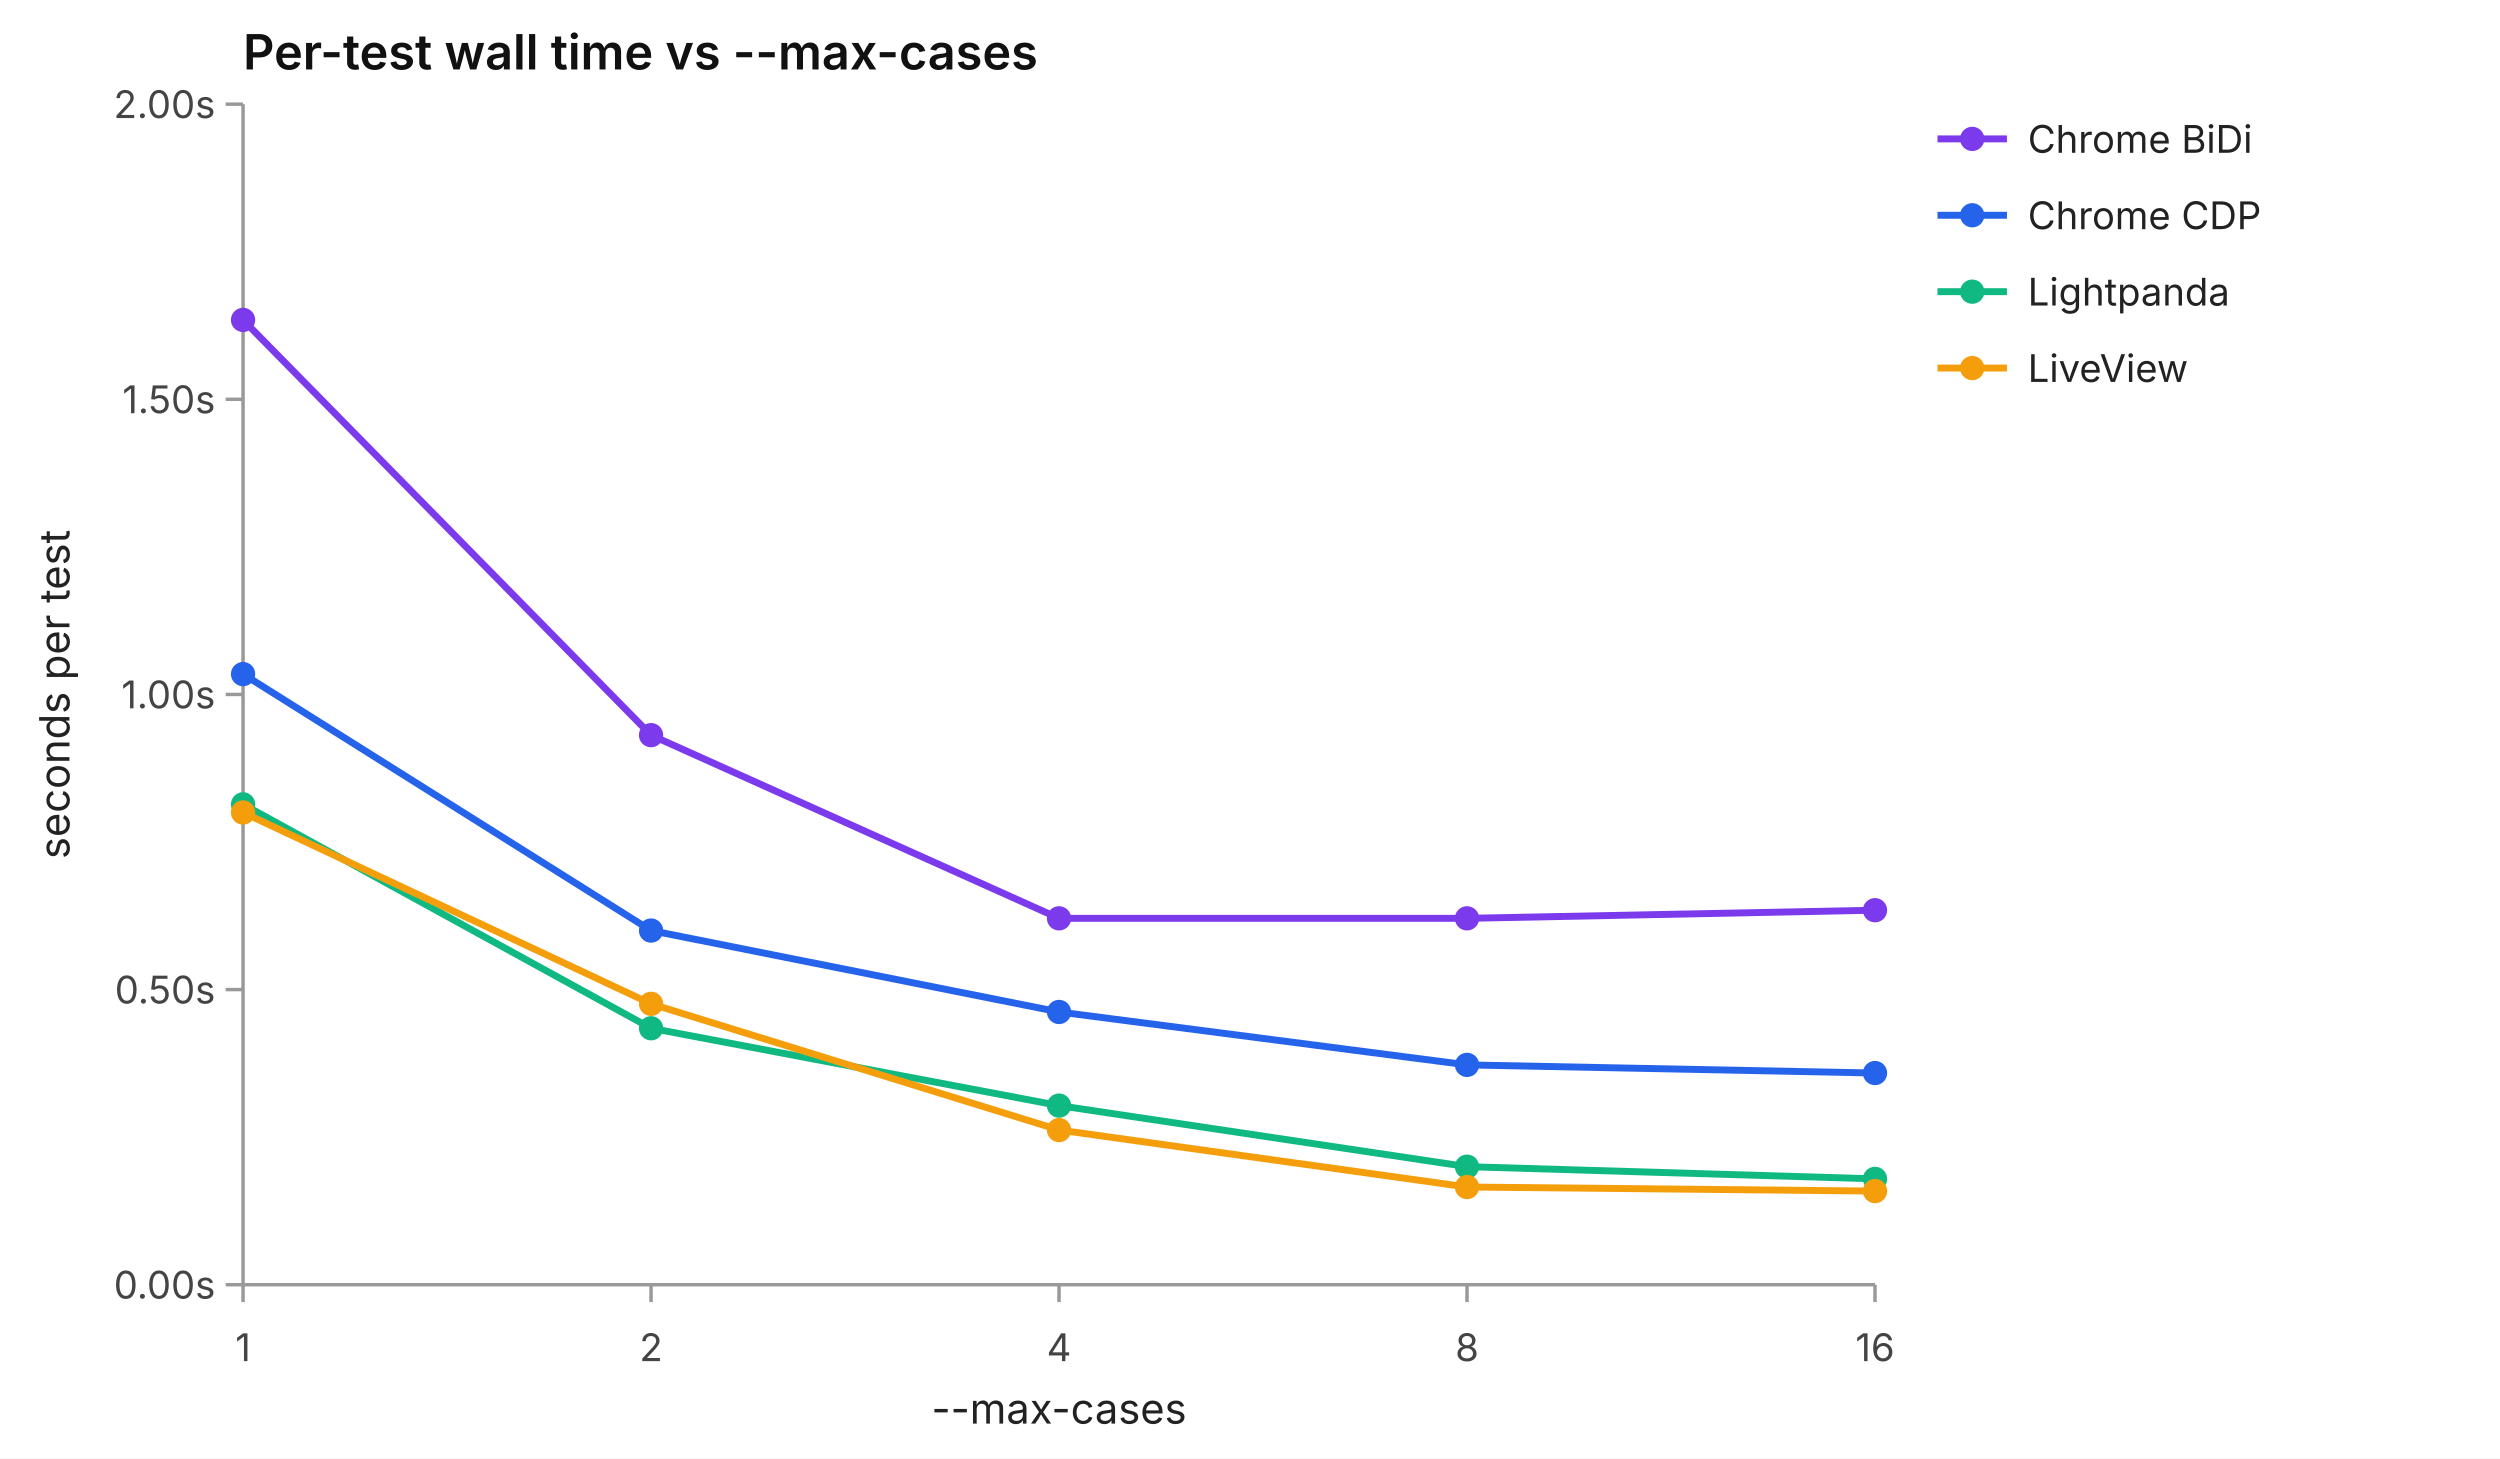
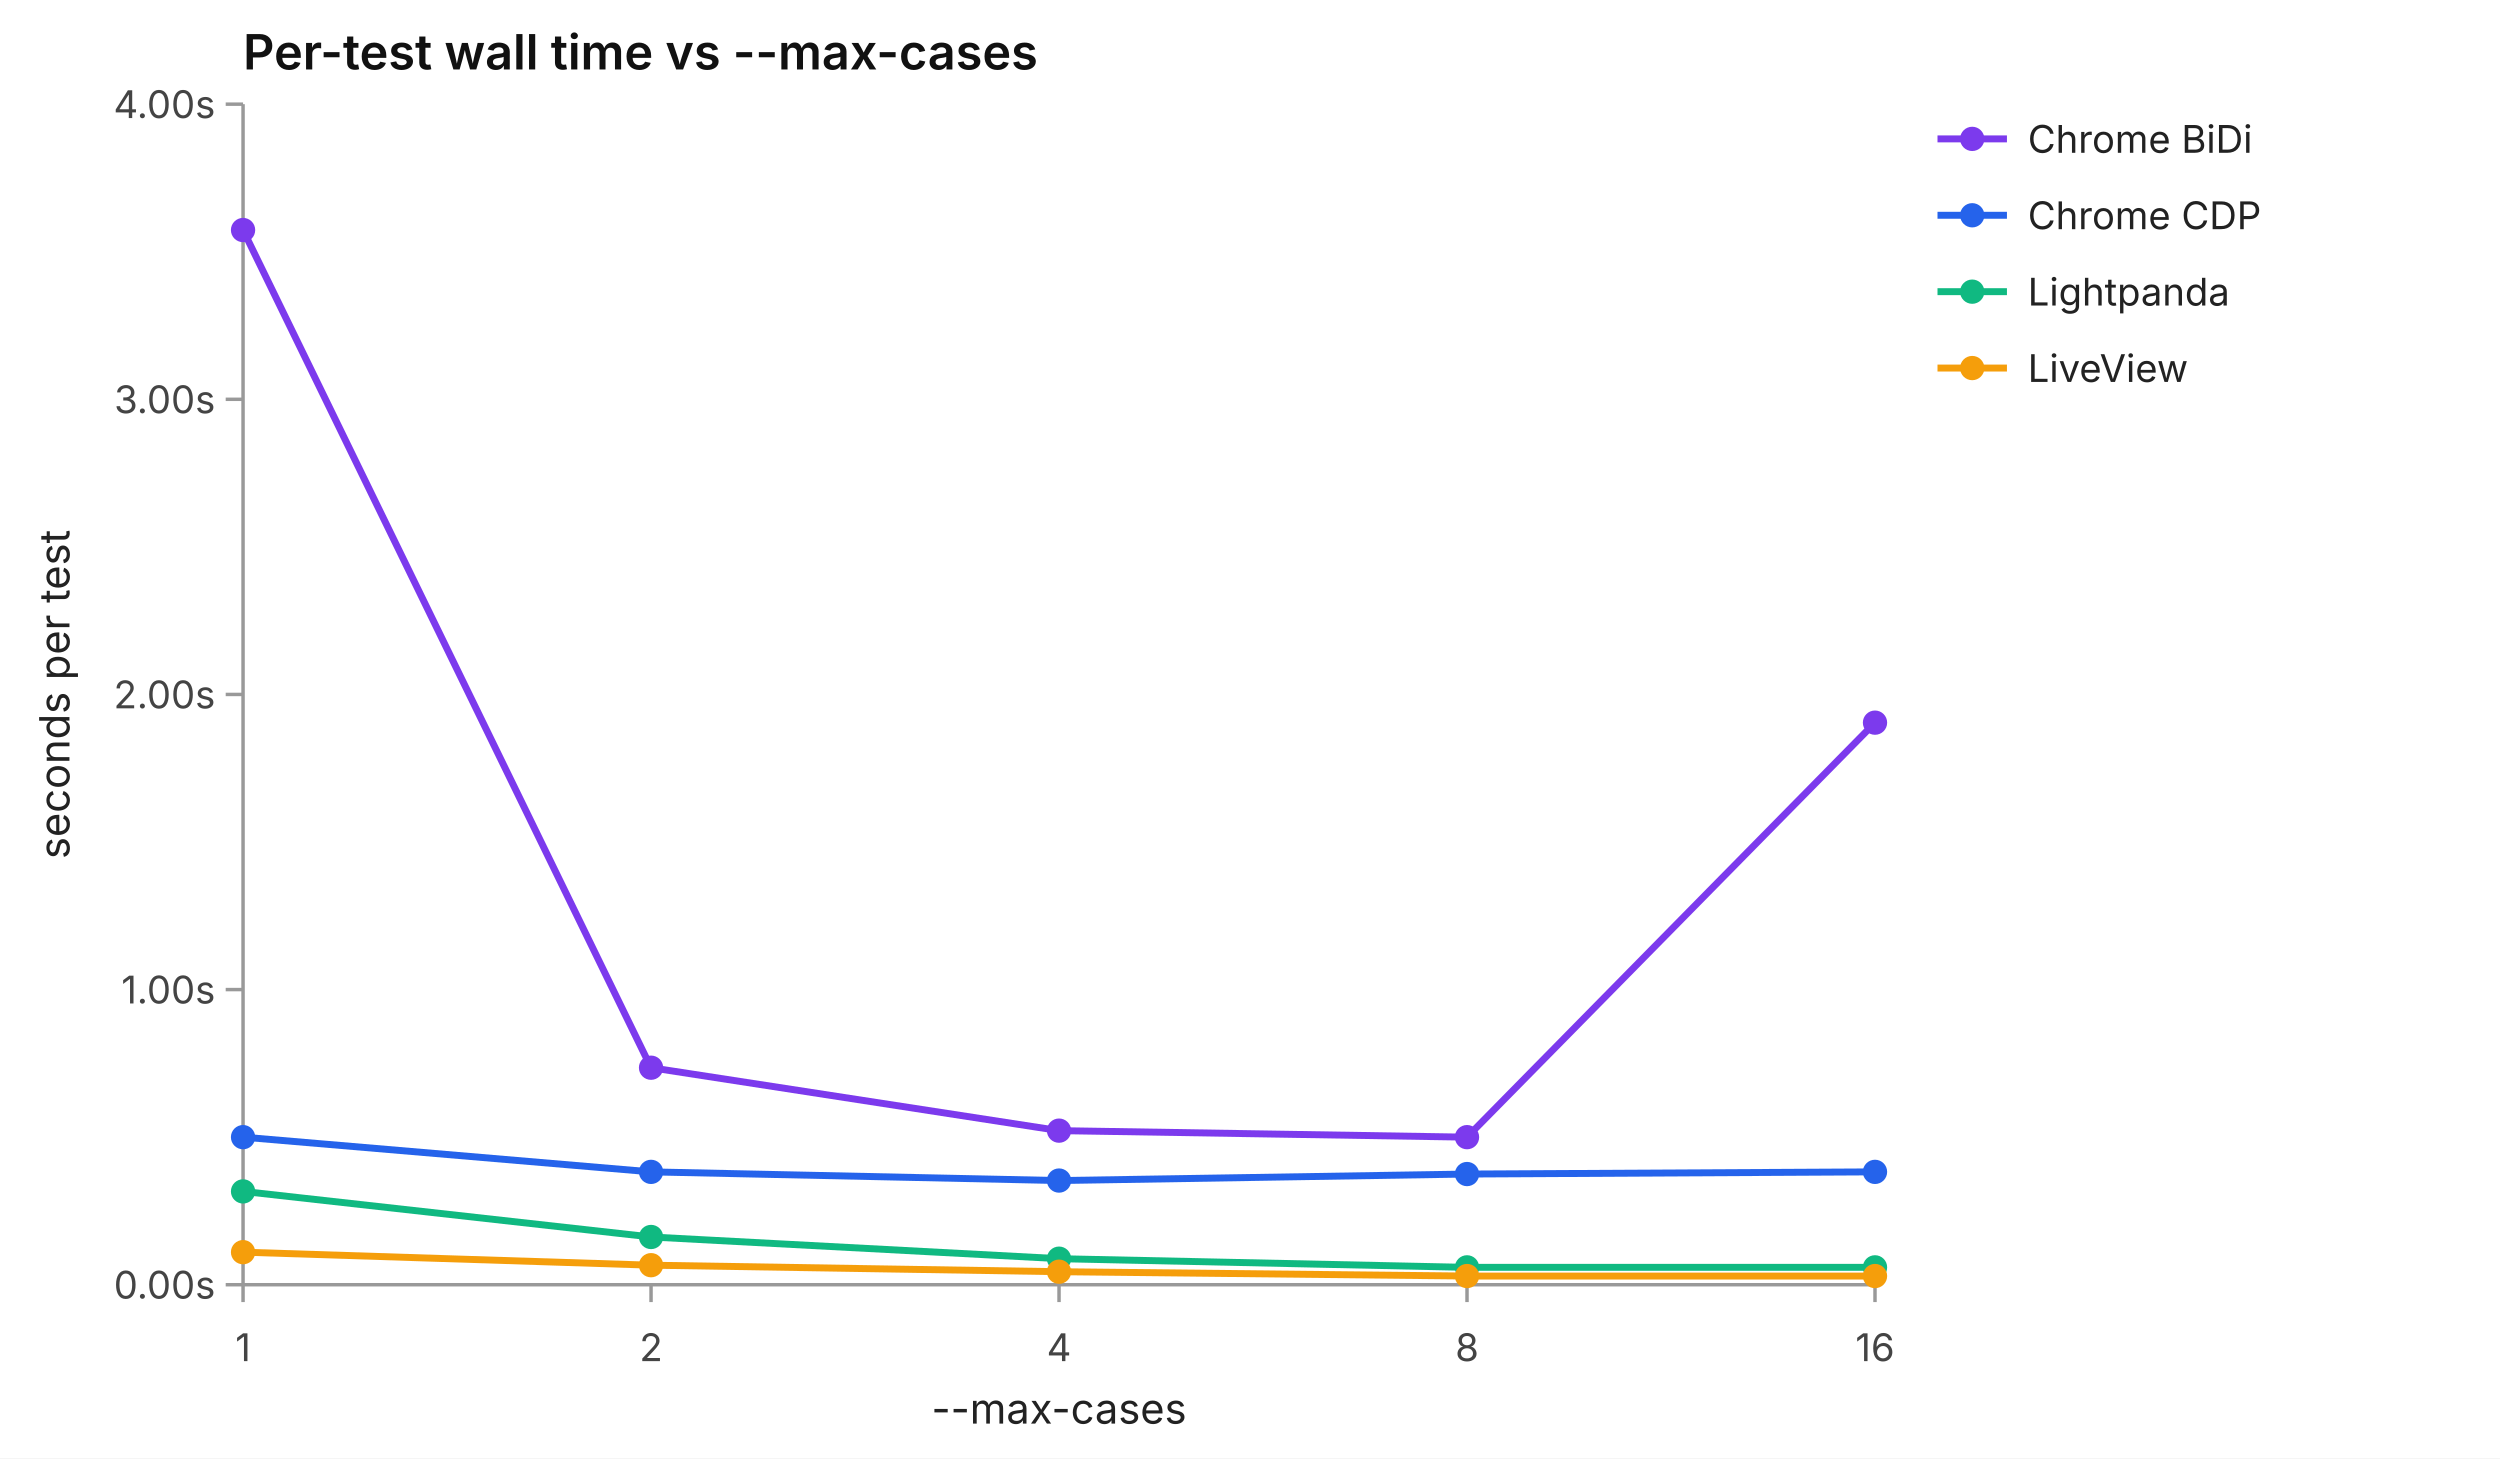
<svg xmlns="http://www.w3.org/2000/svg" viewBox="0 0 720 420" width="720" height="420" font-family="-apple-system, system-ui, sans-serif">
  <rect width="720" height="420" fill="white" />
  <text x="70" y="20" font-size="14" font-weight="600" fill="#111">Per-test wall time vs --max-cases</text>
  <line x1="70" y1="30" x2="70" y2="370" stroke="#999" stroke-width="1" />
  <line x1="70" y1="370" x2="540" y2="370" stroke="#999" stroke-width="1" />
  <line x1="70.0" y1="370" x2="70.0" y2="375" stroke="#999" />
  <text x="70.0" y="392" text-anchor="middle" font-size="11" fill="#444">1</text>
  <line x1="187.5" y1="370" x2="187.5" y2="375" stroke="#999" />
  <text x="187.5" y="392" text-anchor="middle" font-size="11" fill="#444">2</text>
  <line x1="305.0" y1="370" x2="305.0" y2="375" stroke="#999" />
  <text x="305.0" y="392" text-anchor="middle" font-size="11" fill="#444">4</text>
  <line x1="422.5" y1="370" x2="422.5" y2="375" stroke="#999" />
  <text x="422.5" y="392" text-anchor="middle" font-size="11" fill="#444">8</text>
  <line x1="540.0" y1="370" x2="540.0" y2="375" stroke="#999" />
  <text x="540.0" y="392" text-anchor="middle" font-size="11" fill="#444">16</text>
  <text x="305.0" y="410" text-anchor="middle" font-size="12" fill="#222">--max-cases</text>
  <line x1="65" y1="370.0" x2="70" y2="370.0" stroke="#999" />
  <text x="62" y="374.0" text-anchor="end" font-size="11" fill="#444">0.00s</text>
  <line x1="65" y1="285.0" x2="70" y2="285.0" stroke="#999" />
-   <text x="62" y="289.0" text-anchor="end" font-size="11" fill="#444">0.50s</text>
+   <text x="62" y="289.0" text-anchor="end" font-size="11" fill="#444">1.00s</text>
  <line x1="65" y1="200.0" x2="70" y2="200.0" stroke="#999" />
-   <text x="62" y="204.0" text-anchor="end" font-size="11" fill="#444">1.00s</text>
+   <text x="62" y="204.0" text-anchor="end" font-size="11" fill="#444">2.00s</text>
  <line x1="65" y1="115.0" x2="70" y2="115.0" stroke="#999" />
-   <text x="62" y="119.0" text-anchor="end" font-size="11" fill="#444">1.50s</text>
+   <text x="62" y="119.0" text-anchor="end" font-size="11" fill="#444">3.00s</text>
  <line x1="65" y1="30.0" x2="70" y2="30.0" stroke="#999" />
-   <text x="62" y="34.0" text-anchor="end" font-size="11" fill="#444">2.00s</text>
+   <text x="62" y="34.0" text-anchor="end" font-size="11" fill="#444">4.00s</text>
  <text x="20" y="200.0" text-anchor="middle" font-size="12" fill="#222" transform="rotate(-90 20 200.0)">seconds per test</text>
-   <path d="M70.0,92.138 L187.5,211.724 L305.0,264.483 L422.5,264.483 L540.0,262.138" stroke="#7c3aed" stroke-width="2" fill="none" />
-   <circle cx="70.0" cy="92.138" r="3.5" fill="#7c3aed" />
-   <circle cx="187.5" cy="211.724" r="3.5" fill="#7c3aed" />
-   <circle cx="305.0" cy="264.483" r="3.5" fill="#7c3aed" />
-   <circle cx="422.5" cy="264.483" r="3.5" fill="#7c3aed" />
-   <circle cx="540.0" cy="262.138" r="3.5" fill="#7c3aed" />
-   <path d="M70.0,194.138 L187.5,268.0 L305.0,291.448 L422.5,306.69 L540.0,309.034" stroke="#2563eb" stroke-width="2" fill="none" />
-   <circle cx="70.0" cy="194.138" r="3.5" fill="#2563eb" />
-   <circle cx="187.5" cy="268.0" r="3.5" fill="#2563eb" />
-   <circle cx="305.0" cy="291.448" r="3.5" fill="#2563eb" />
-   <circle cx="422.5" cy="306.69" r="3.5" fill="#2563eb" />
-   <circle cx="540.0" cy="309.034" r="3.5" fill="#2563eb" />
-   <path d="M70.0,231.655 L187.5,296.138 L305.0,318.414 L422.5,336.0 L540.0,339.517" stroke="#10b981" stroke-width="2" fill="none" />
-   <circle cx="70.0" cy="231.655" r="3.5" fill="#10b981" />
-   <circle cx="187.5" cy="296.138" r="3.5" fill="#10b981" />
-   <circle cx="305.0" cy="318.414" r="3.5" fill="#10b981" />
-   <circle cx="422.5" cy="336.0" r="3.5" fill="#10b981" />
-   <circle cx="540.0" cy="339.517" r="3.5" fill="#10b981" />
-   <path d="M70.0,234.0 L187.5,289.103 L305.0,325.448 L422.5,341.862 L540.0,343.034" stroke="#f59e0b" stroke-width="2" fill="none" />
-   <circle cx="70.0" cy="234.0" r="3.5" fill="#f59e0b" />
-   <circle cx="187.5" cy="289.103" r="3.5" fill="#f59e0b" />
-   <circle cx="305.0" cy="325.448" r="3.5" fill="#f59e0b" />
-   <circle cx="422.5" cy="341.862" r="3.5" fill="#f59e0b" />
-   <circle cx="540.0" cy="343.034" r="3.5" fill="#f59e0b" />
+   <path d="M70.0,66.25 L187.5,307.5 L305.0,325.625 L422.5,327.5 L540.0,208.125" stroke="#7c3aed" stroke-width="2" fill="none" />
+   <circle cx="70.0" cy="66.25" r="3.5" fill="#7c3aed" />
+   <circle cx="187.5" cy="307.5" r="3.5" fill="#7c3aed" />
+   <circle cx="305.0" cy="325.625" r="3.5" fill="#7c3aed" />
+   <circle cx="422.5" cy="327.5" r="3.5" fill="#7c3aed" />
+   <circle cx="540.0" cy="208.125" r="3.5" fill="#7c3aed" />
+   <path d="M70.0,327.5 L187.5,337.5 L305.0,340.0 L422.5,338.125 L540.0,337.5" stroke="#2563eb" stroke-width="2" fill="none" />
+   <circle cx="70.0" cy="327.5" r="3.5" fill="#2563eb" />
+   <circle cx="187.5" cy="337.5" r="3.5" fill="#2563eb" />
+   <circle cx="305.0" cy="340.0" r="3.5" fill="#2563eb" />
+   <circle cx="422.5" cy="338.125" r="3.5" fill="#2563eb" />
+   <circle cx="540.0" cy="337.5" r="3.5" fill="#2563eb" />
+   <path d="M70.0,343.125 L187.5,356.25 L305.0,362.5 L422.5,365.0 L540.0,365.0" stroke="#10b981" stroke-width="2" fill="none" />
+   <circle cx="70.0" cy="343.125" r="3.5" fill="#10b981" />
+   <circle cx="187.5" cy="356.25" r="3.5" fill="#10b981" />
+   <circle cx="305.0" cy="362.5" r="3.5" fill="#10b981" />
+   <circle cx="422.5" cy="365.0" r="3.5" fill="#10b981" />
+   <circle cx="540.0" cy="365.0" r="3.5" fill="#10b981" />
+   <path d="M70.0,360.625 L187.5,364.375 L305.0,366.25 L422.5,367.5 L540.0,367.5" stroke="#f59e0b" stroke-width="2" fill="none" />
+   <circle cx="70.0" cy="360.625" r="3.5" fill="#f59e0b" />
+   <circle cx="187.5" cy="364.375" r="3.5" fill="#f59e0b" />
+   <circle cx="305.0" cy="366.25" r="3.5" fill="#f59e0b" />
+   <circle cx="422.5" cy="367.5" r="3.5" fill="#f59e0b" />
+   <circle cx="540.0" cy="367.5" r="3.5" fill="#f59e0b" />
  <line x1="558" y1="40" x2="578" y2="40" stroke="#7c3aed" stroke-width="2" />
  <circle cx="568.0" cy="40" r="3.5" fill="#7c3aed" />
  <text x="584" y="44" font-size="11" fill="#222">Chrome BiDi</text>
  <line x1="558" y1="62" x2="578" y2="62" stroke="#2563eb" stroke-width="2" />
  <circle cx="568.0" cy="62" r="3.5" fill="#2563eb" />
  <text x="584" y="66" font-size="11" fill="#222">Chrome CDP</text>
  <line x1="558" y1="84" x2="578" y2="84" stroke="#10b981" stroke-width="2" />
  <circle cx="568.0" cy="84" r="3.5" fill="#10b981" />
  <text x="584" y="88" font-size="11" fill="#222">Lightpanda</text>
  <line x1="558" y1="106" x2="578" y2="106" stroke="#f59e0b" stroke-width="2" />
  <circle cx="568.0" cy="106" r="3.5" fill="#f59e0b" />
  <text x="584" y="110" font-size="11" fill="#222">LiveView</text>
</svg>
